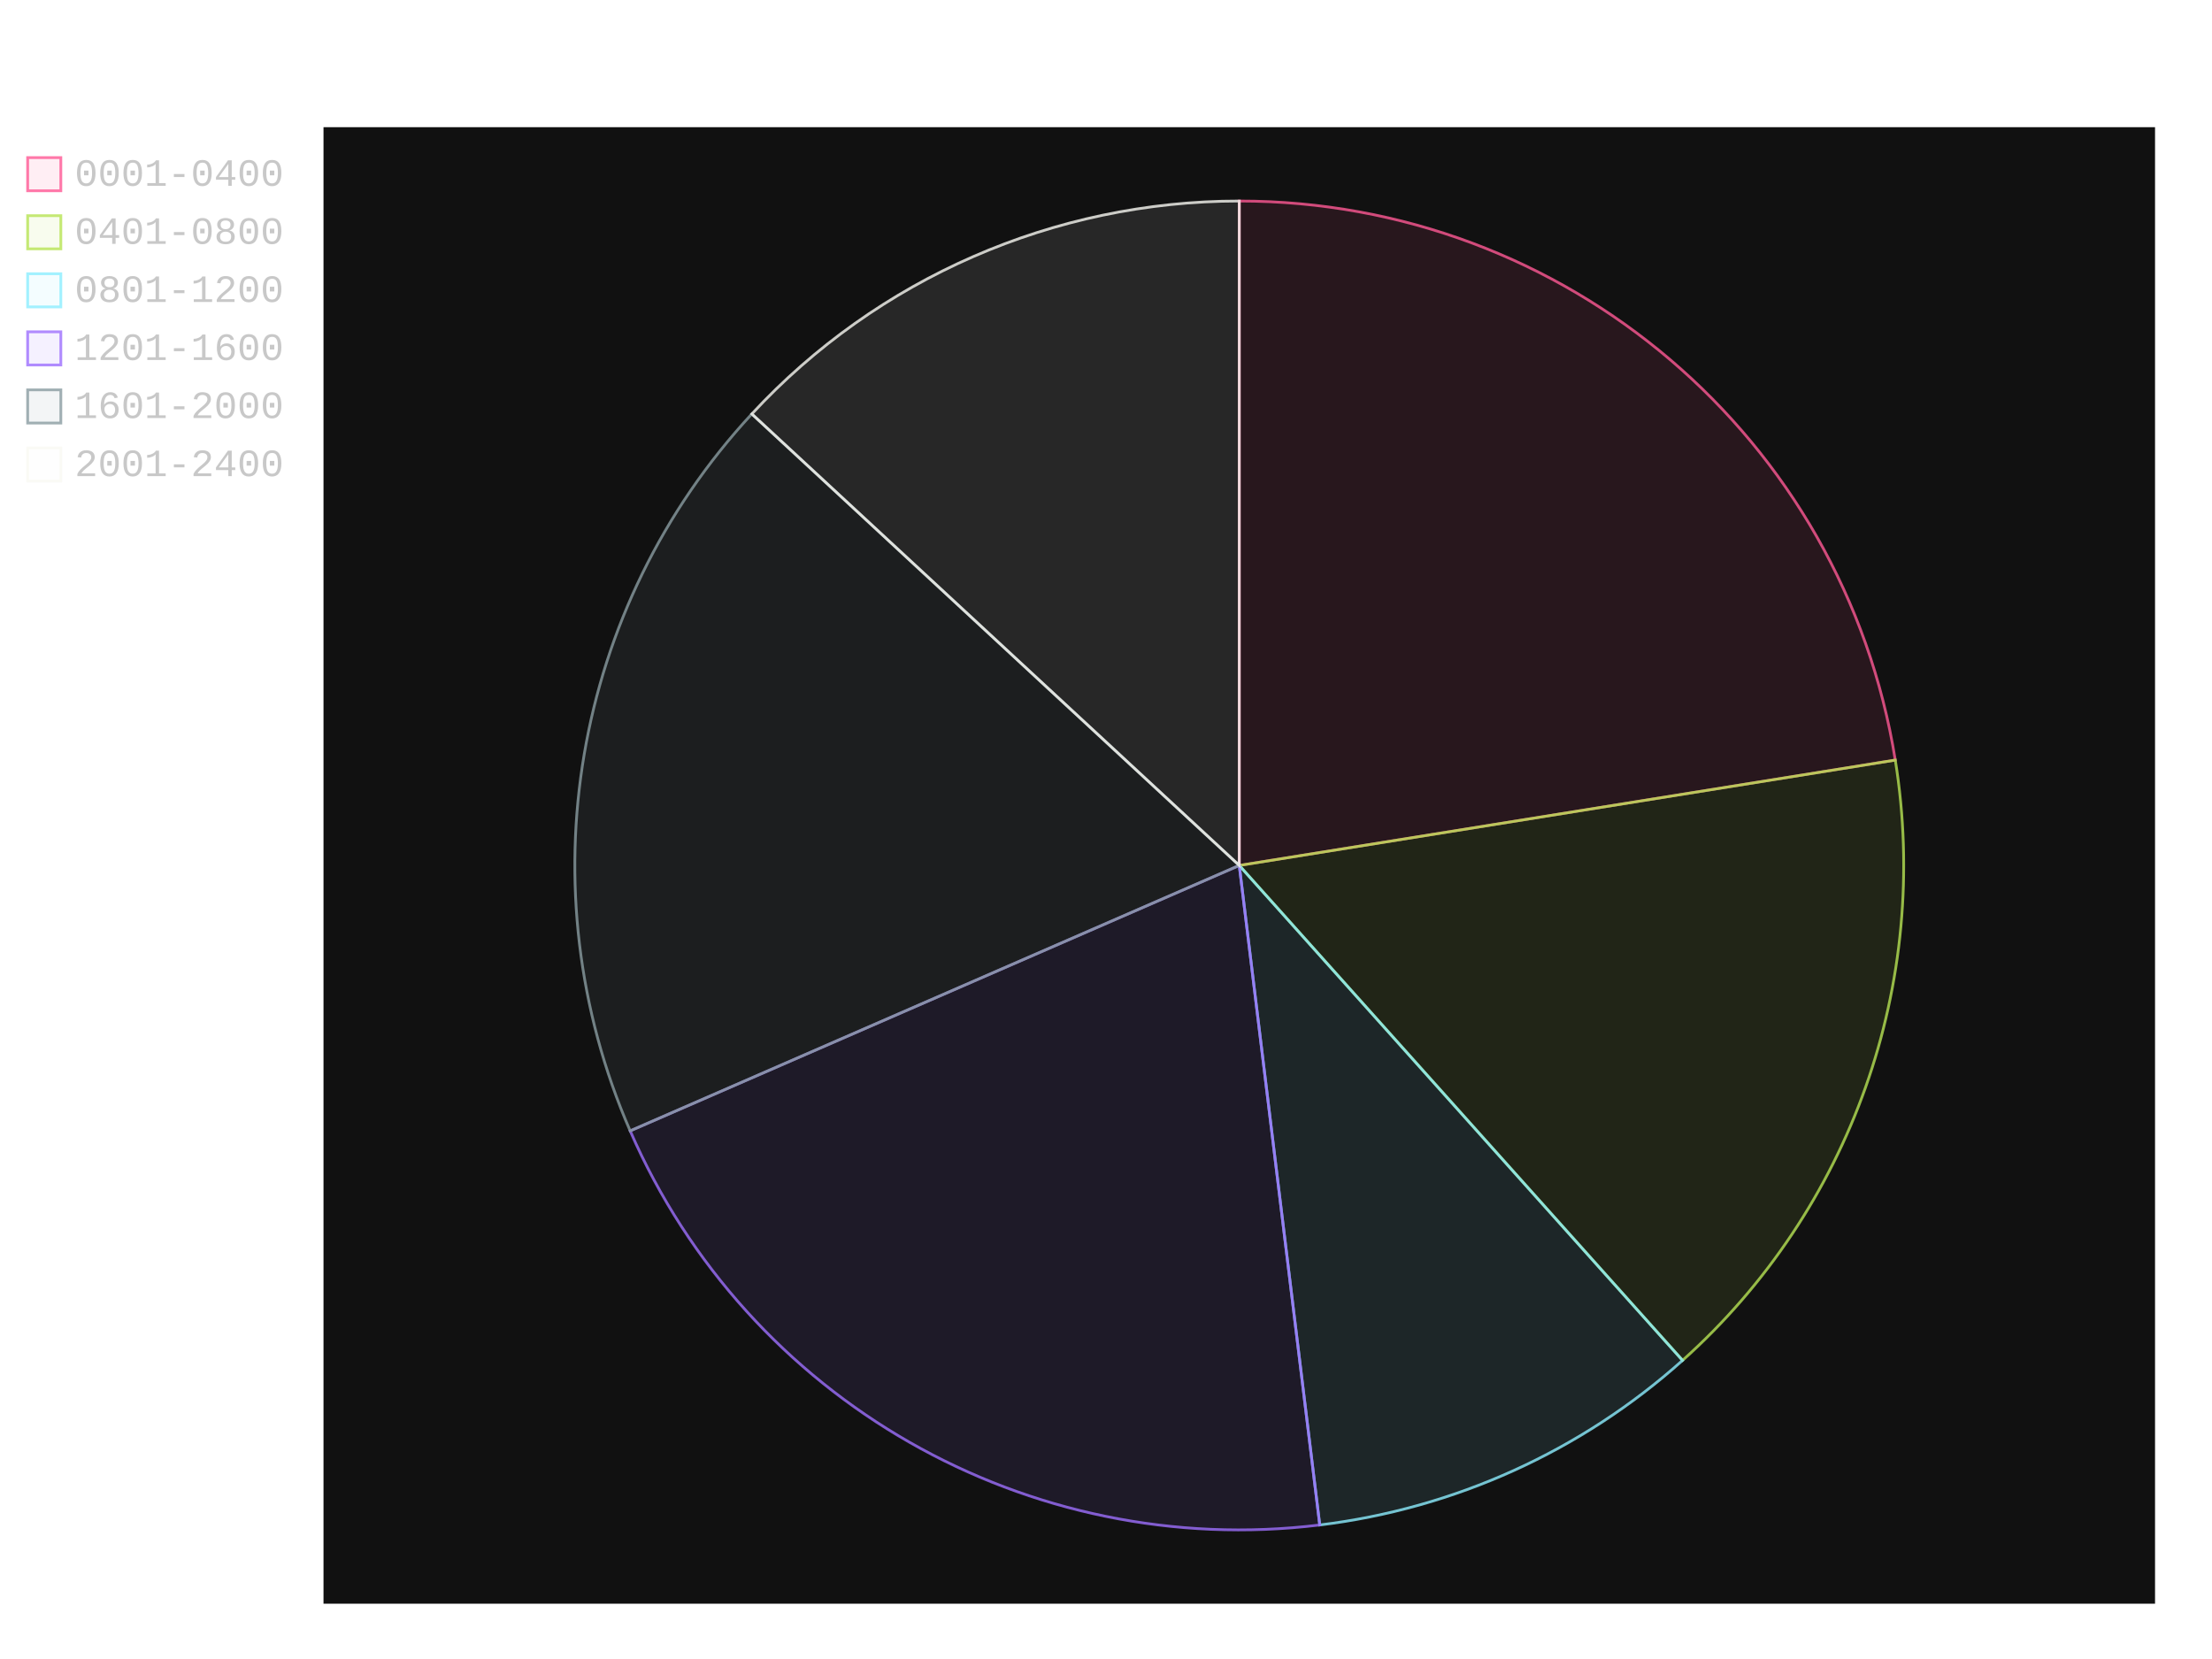
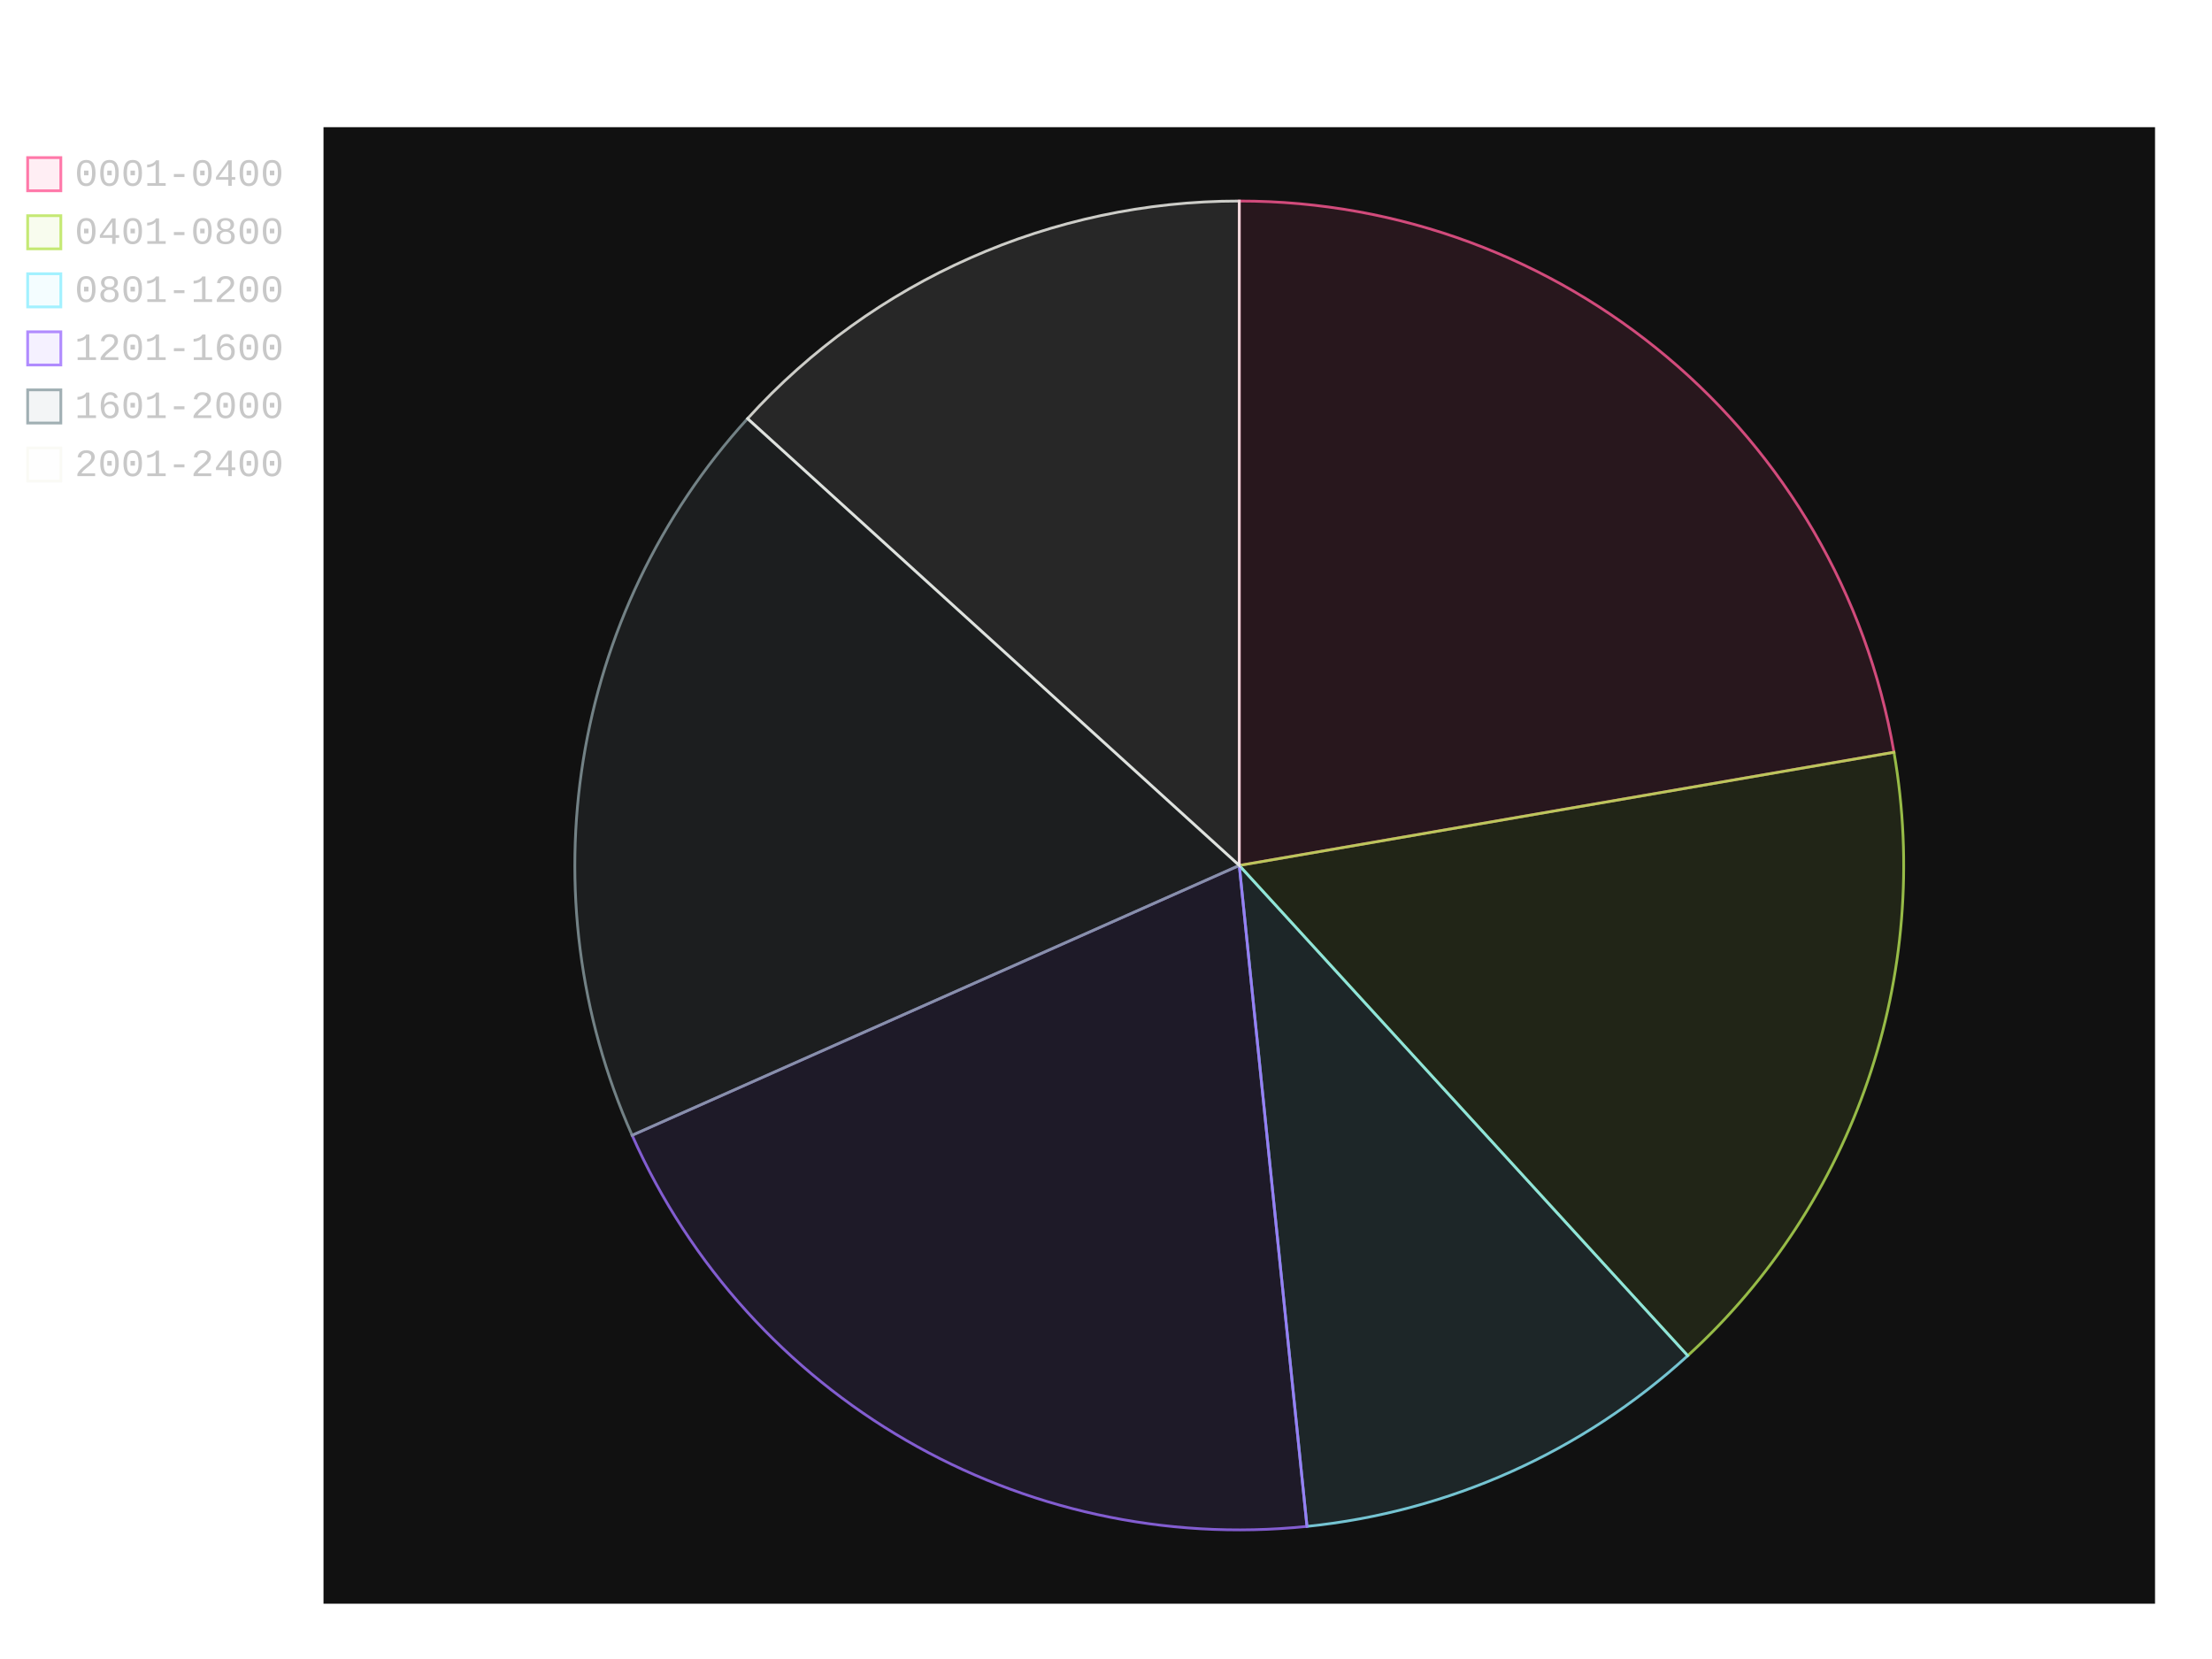
- <svg xmlns="http://www.w3.org/2000/svg" id="chart-1b9333d8-f2db-492f-b05e-fcc260d67e7f" class="pygal-chart" viewBox="0 0 800 600">
+ <svg xmlns="http://www.w3.org/2000/svg" id="chart-d70cc52a-9af7-4197-9a22-46cd037715a9" class="pygal-chart" viewBox="0 0 800 600">
  <defs>
-     <style type="text/css">#chart-1b9333d8-f2db-492f-b05e-fcc260d67e7f{-webkit-user-select:none;-webkit-font-smoothing:antialiased;font-family:Consolas,"Liberation Mono",Menlo,Courier,monospace}#chart-1b9333d8-f2db-492f-b05e-fcc260d67e7f .title{font-family:Consolas,"Liberation Mono",Menlo,Courier,monospace;font-size:16px}#chart-1b9333d8-f2db-492f-b05e-fcc260d67e7f .legends .legend text{font-family:Consolas,"Liberation Mono",Menlo,Courier,monospace;font-size:14px}#chart-1b9333d8-f2db-492f-b05e-fcc260d67e7f .axis text{font-family:Consolas,"Liberation Mono",Menlo,Courier,monospace;font-size:10px}#chart-1b9333d8-f2db-492f-b05e-fcc260d67e7f .axis text.major{font-family:Consolas,"Liberation Mono",Menlo,Courier,monospace;font-size:10px}#chart-1b9333d8-f2db-492f-b05e-fcc260d67e7f .text-overlay text.value{font-family:Consolas,"Liberation Mono",Menlo,Courier,monospace;font-size:16px}#chart-1b9333d8-f2db-492f-b05e-fcc260d67e7f .text-overlay text.label{font-family:Consolas,"Liberation Mono",Menlo,Courier,monospace;font-size:10px}#chart-1b9333d8-f2db-492f-b05e-fcc260d67e7f .tooltip{font-family:Consolas,"Liberation Mono",Menlo,Courier,monospace;font-size:14px}#chart-1b9333d8-f2db-492f-b05e-fcc260d67e7f text.no_data{font-family:Consolas,"Liberation Mono",Menlo,Courier,monospace;font-size:64px}
- #chart-1b9333d8-f2db-492f-b05e-fcc260d67e7f{background-color:transparent}#chart-1b9333d8-f2db-492f-b05e-fcc260d67e7f path,#chart-1b9333d8-f2db-492f-b05e-fcc260d67e7f line,#chart-1b9333d8-f2db-492f-b05e-fcc260d67e7f rect,#chart-1b9333d8-f2db-492f-b05e-fcc260d67e7f circle{-webkit-transition:0.3s ease-out;-moz-transition:0.3s ease-out;transition:0.3s ease-out}#chart-1b9333d8-f2db-492f-b05e-fcc260d67e7f .graph &gt; .background{fill:transparent}#chart-1b9333d8-f2db-492f-b05e-fcc260d67e7f .plot &gt; .background{fill:#111}#chart-1b9333d8-f2db-492f-b05e-fcc260d67e7f .graph{fill:rgba(200,200,200,1)}#chart-1b9333d8-f2db-492f-b05e-fcc260d67e7f text.no_data{fill:rgba(255,255,255,1)}#chart-1b9333d8-f2db-492f-b05e-fcc260d67e7f .title{fill:rgba(255,255,255,1)}#chart-1b9333d8-f2db-492f-b05e-fcc260d67e7f .legends .legend text{fill:rgba(200,200,200,1)}#chart-1b9333d8-f2db-492f-b05e-fcc260d67e7f .legends .legend:hover text{fill:rgba(255,255,255,1)}#chart-1b9333d8-f2db-492f-b05e-fcc260d67e7f .axis .line{stroke:rgba(255,255,255,1)}#chart-1b9333d8-f2db-492f-b05e-fcc260d67e7f .axis .guide.line{stroke:#555}#chart-1b9333d8-f2db-492f-b05e-fcc260d67e7f .axis .major.line{stroke:rgba(200,200,200,1)}#chart-1b9333d8-f2db-492f-b05e-fcc260d67e7f .axis text.major{fill:rgba(255,255,255,1)}#chart-1b9333d8-f2db-492f-b05e-fcc260d67e7f .axis.y .guides:hover .guide.line,#chart-1b9333d8-f2db-492f-b05e-fcc260d67e7f .line-graph .axis.x .guides:hover .guide.line,#chart-1b9333d8-f2db-492f-b05e-fcc260d67e7f .stackedline-graph .axis.x .guides:hover .guide.line,#chart-1b9333d8-f2db-492f-b05e-fcc260d67e7f .xy-graph .axis.x .guides:hover .guide.line{stroke:rgba(255,255,255,1)}#chart-1b9333d8-f2db-492f-b05e-fcc260d67e7f .axis .guides:hover text{fill:rgba(255,255,255,1)}#chart-1b9333d8-f2db-492f-b05e-fcc260d67e7f .reactive{fill-opacity:.1;stroke-opacity:.8;stroke-width:1}#chart-1b9333d8-f2db-492f-b05e-fcc260d67e7f .ci{stroke:rgba(200,200,200,1)}#chart-1b9333d8-f2db-492f-b05e-fcc260d67e7f .reactive.active,#chart-1b9333d8-f2db-492f-b05e-fcc260d67e7f .active .reactive{fill-opacity:.75;stroke-opacity:.9;stroke-width:4}#chart-1b9333d8-f2db-492f-b05e-fcc260d67e7f .ci .reactive.active{stroke-width:1.5}#chart-1b9333d8-f2db-492f-b05e-fcc260d67e7f .series text{fill:rgba(255,255,255,1)}#chart-1b9333d8-f2db-492f-b05e-fcc260d67e7f .tooltip rect{fill:#111;stroke:rgba(255,255,255,1);-webkit-transition:opacity 0.3s ease-out;-moz-transition:opacity 0.3s ease-out;transition:opacity 0.3s ease-out}#chart-1b9333d8-f2db-492f-b05e-fcc260d67e7f .tooltip .label{fill:rgba(200,200,200,1)}#chart-1b9333d8-f2db-492f-b05e-fcc260d67e7f .tooltip .label{fill:rgba(200,200,200,1)}#chart-1b9333d8-f2db-492f-b05e-fcc260d67e7f .tooltip .legend{font-size:.8em;fill:#555}#chart-1b9333d8-f2db-492f-b05e-fcc260d67e7f .tooltip .x_label{font-size:.6em;fill:rgba(255,255,255,1)}#chart-1b9333d8-f2db-492f-b05e-fcc260d67e7f .tooltip .xlink{font-size:.5em;text-decoration:underline}#chart-1b9333d8-f2db-492f-b05e-fcc260d67e7f .tooltip .value{font-size:1.5em}#chart-1b9333d8-f2db-492f-b05e-fcc260d67e7f .bound{font-size:.5em}#chart-1b9333d8-f2db-492f-b05e-fcc260d67e7f .max-value{font-size:.75em;fill:#555}#chart-1b9333d8-f2db-492f-b05e-fcc260d67e7f .map-element{fill:#111;stroke:#555 !important}#chart-1b9333d8-f2db-492f-b05e-fcc260d67e7f .map-element .reactive{fill-opacity:inherit;stroke-opacity:inherit}#chart-1b9333d8-f2db-492f-b05e-fcc260d67e7f .color-0,#chart-1b9333d8-f2db-492f-b05e-fcc260d67e7f .color-0 a:visited{stroke:#ff5995;fill:#ff5995}#chart-1b9333d8-f2db-492f-b05e-fcc260d67e7f .color-1,#chart-1b9333d8-f2db-492f-b05e-fcc260d67e7f .color-1 a:visited{stroke:#b6e354;fill:#b6e354}#chart-1b9333d8-f2db-492f-b05e-fcc260d67e7f .color-2,#chart-1b9333d8-f2db-492f-b05e-fcc260d67e7f .color-2 a:visited{stroke:#8cedff;fill:#8cedff}#chart-1b9333d8-f2db-492f-b05e-fcc260d67e7f .color-3,#chart-1b9333d8-f2db-492f-b05e-fcc260d67e7f .color-3 a:visited{stroke:#9e6ffe;fill:#9e6ffe}#chart-1b9333d8-f2db-492f-b05e-fcc260d67e7f .color-4,#chart-1b9333d8-f2db-492f-b05e-fcc260d67e7f .color-4 a:visited{stroke:#899ca1;fill:#899ca1}#chart-1b9333d8-f2db-492f-b05e-fcc260d67e7f .color-5,#chart-1b9333d8-f2db-492f-b05e-fcc260d67e7f .color-5 a:visited{stroke:#f8f8f2;fill:#f8f8f2}#chart-1b9333d8-f2db-492f-b05e-fcc260d67e7f .text-overlay .color-0 text{fill:black}#chart-1b9333d8-f2db-492f-b05e-fcc260d67e7f .text-overlay .color-1 text{fill:black}#chart-1b9333d8-f2db-492f-b05e-fcc260d67e7f .text-overlay .color-2 text{fill:black}#chart-1b9333d8-f2db-492f-b05e-fcc260d67e7f .text-overlay .color-3 text{fill:black}#chart-1b9333d8-f2db-492f-b05e-fcc260d67e7f .text-overlay .color-4 text{fill:black}#chart-1b9333d8-f2db-492f-b05e-fcc260d67e7f .text-overlay .color-5 text{fill:black}
- #chart-1b9333d8-f2db-492f-b05e-fcc260d67e7f text.no_data{text-anchor:middle}#chart-1b9333d8-f2db-492f-b05e-fcc260d67e7f .guide.line{fill:none}#chart-1b9333d8-f2db-492f-b05e-fcc260d67e7f .centered{text-anchor:middle}#chart-1b9333d8-f2db-492f-b05e-fcc260d67e7f .title{text-anchor:middle}#chart-1b9333d8-f2db-492f-b05e-fcc260d67e7f .legends .legend text{fill-opacity:1}#chart-1b9333d8-f2db-492f-b05e-fcc260d67e7f .axis.x text{text-anchor:middle}#chart-1b9333d8-f2db-492f-b05e-fcc260d67e7f .axis.x:not(.web) text[transform]{text-anchor:start}#chart-1b9333d8-f2db-492f-b05e-fcc260d67e7f .axis.x:not(.web) text[transform].backwards{text-anchor:end}#chart-1b9333d8-f2db-492f-b05e-fcc260d67e7f .axis.y text{text-anchor:end}#chart-1b9333d8-f2db-492f-b05e-fcc260d67e7f .axis.y text[transform].backwards{text-anchor:start}#chart-1b9333d8-f2db-492f-b05e-fcc260d67e7f .axis.y2 text{text-anchor:start}#chart-1b9333d8-f2db-492f-b05e-fcc260d67e7f .axis.y2 text[transform].backwards{text-anchor:end}#chart-1b9333d8-f2db-492f-b05e-fcc260d67e7f .axis .guide.line{stroke-dasharray:4,4;stroke:black}#chart-1b9333d8-f2db-492f-b05e-fcc260d67e7f .axis .major.guide.line{stroke-dasharray:6,6;stroke:black}#chart-1b9333d8-f2db-492f-b05e-fcc260d67e7f .horizontal .axis.y .guide.line,#chart-1b9333d8-f2db-492f-b05e-fcc260d67e7f .horizontal .axis.y2 .guide.line,#chart-1b9333d8-f2db-492f-b05e-fcc260d67e7f .vertical .axis.x .guide.line{opacity:0}#chart-1b9333d8-f2db-492f-b05e-fcc260d67e7f .horizontal .axis.always_show .guide.line,#chart-1b9333d8-f2db-492f-b05e-fcc260d67e7f .vertical .axis.always_show .guide.line{opacity:1 !important}#chart-1b9333d8-f2db-492f-b05e-fcc260d67e7f .axis.y .guides:hover .guide.line,#chart-1b9333d8-f2db-492f-b05e-fcc260d67e7f .axis.y2 .guides:hover .guide.line,#chart-1b9333d8-f2db-492f-b05e-fcc260d67e7f .axis.x .guides:hover .guide.line{opacity:1}#chart-1b9333d8-f2db-492f-b05e-fcc260d67e7f .axis .guides:hover text{opacity:1}#chart-1b9333d8-f2db-492f-b05e-fcc260d67e7f .nofill{fill:none}#chart-1b9333d8-f2db-492f-b05e-fcc260d67e7f .subtle-fill{fill-opacity:.2}#chart-1b9333d8-f2db-492f-b05e-fcc260d67e7f .dot{stroke-width:1px;fill-opacity:1;stroke-opacity:1}#chart-1b9333d8-f2db-492f-b05e-fcc260d67e7f .dot.active{stroke-width:5px}#chart-1b9333d8-f2db-492f-b05e-fcc260d67e7f .dot.negative{fill:transparent}#chart-1b9333d8-f2db-492f-b05e-fcc260d67e7f text,#chart-1b9333d8-f2db-492f-b05e-fcc260d67e7f tspan{stroke:none !important}#chart-1b9333d8-f2db-492f-b05e-fcc260d67e7f .series text.active{opacity:1}#chart-1b9333d8-f2db-492f-b05e-fcc260d67e7f .tooltip rect{fill-opacity:.95;stroke-width:.5}#chart-1b9333d8-f2db-492f-b05e-fcc260d67e7f .tooltip text{fill-opacity:1}#chart-1b9333d8-f2db-492f-b05e-fcc260d67e7f .showable{visibility:hidden}#chart-1b9333d8-f2db-492f-b05e-fcc260d67e7f .showable.shown{visibility:visible}#chart-1b9333d8-f2db-492f-b05e-fcc260d67e7f .gauge-background{fill:rgba(229,229,229,1);stroke:none}#chart-1b9333d8-f2db-492f-b05e-fcc260d67e7f .bg-lines{stroke:transparent;stroke-width:2px}</style>
+     <style type="text/css">#chart-d70cc52a-9af7-4197-9a22-46cd037715a9{-webkit-user-select:none;-webkit-font-smoothing:antialiased;font-family:Consolas,"Liberation Mono",Menlo,Courier,monospace}#chart-d70cc52a-9af7-4197-9a22-46cd037715a9 .title{font-family:Consolas,"Liberation Mono",Menlo,Courier,monospace;font-size:16px}#chart-d70cc52a-9af7-4197-9a22-46cd037715a9 .legends .legend text{font-family:Consolas,"Liberation Mono",Menlo,Courier,monospace;font-size:14px}#chart-d70cc52a-9af7-4197-9a22-46cd037715a9 .axis text{font-family:Consolas,"Liberation Mono",Menlo,Courier,monospace;font-size:10px}#chart-d70cc52a-9af7-4197-9a22-46cd037715a9 .axis text.major{font-family:Consolas,"Liberation Mono",Menlo,Courier,monospace;font-size:10px}#chart-d70cc52a-9af7-4197-9a22-46cd037715a9 .text-overlay text.value{font-family:Consolas,"Liberation Mono",Menlo,Courier,monospace;font-size:16px}#chart-d70cc52a-9af7-4197-9a22-46cd037715a9 .text-overlay text.label{font-family:Consolas,"Liberation Mono",Menlo,Courier,monospace;font-size:10px}#chart-d70cc52a-9af7-4197-9a22-46cd037715a9 .tooltip{font-family:Consolas,"Liberation Mono",Menlo,Courier,monospace;font-size:14px}#chart-d70cc52a-9af7-4197-9a22-46cd037715a9 text.no_data{font-family:Consolas,"Liberation Mono",Menlo,Courier,monospace;font-size:64px}
+ #chart-d70cc52a-9af7-4197-9a22-46cd037715a9{background-color:transparent}#chart-d70cc52a-9af7-4197-9a22-46cd037715a9 path,#chart-d70cc52a-9af7-4197-9a22-46cd037715a9 line,#chart-d70cc52a-9af7-4197-9a22-46cd037715a9 rect,#chart-d70cc52a-9af7-4197-9a22-46cd037715a9 circle{-webkit-transition:0.3s ease-out;-moz-transition:0.3s ease-out;transition:0.3s ease-out}#chart-d70cc52a-9af7-4197-9a22-46cd037715a9 .graph &gt; .background{fill:transparent}#chart-d70cc52a-9af7-4197-9a22-46cd037715a9 .plot &gt; .background{fill:#111}#chart-d70cc52a-9af7-4197-9a22-46cd037715a9 .graph{fill:rgba(200,200,200,1)}#chart-d70cc52a-9af7-4197-9a22-46cd037715a9 text.no_data{fill:rgba(255,255,255,1)}#chart-d70cc52a-9af7-4197-9a22-46cd037715a9 .title{fill:rgba(255,255,255,1)}#chart-d70cc52a-9af7-4197-9a22-46cd037715a9 .legends .legend text{fill:rgba(200,200,200,1)}#chart-d70cc52a-9af7-4197-9a22-46cd037715a9 .legends .legend:hover text{fill:rgba(255,255,255,1)}#chart-d70cc52a-9af7-4197-9a22-46cd037715a9 .axis .line{stroke:rgba(255,255,255,1)}#chart-d70cc52a-9af7-4197-9a22-46cd037715a9 .axis .guide.line{stroke:#555}#chart-d70cc52a-9af7-4197-9a22-46cd037715a9 .axis .major.line{stroke:rgba(200,200,200,1)}#chart-d70cc52a-9af7-4197-9a22-46cd037715a9 .axis text.major{fill:rgba(255,255,255,1)}#chart-d70cc52a-9af7-4197-9a22-46cd037715a9 .axis.y .guides:hover .guide.line,#chart-d70cc52a-9af7-4197-9a22-46cd037715a9 .line-graph .axis.x .guides:hover .guide.line,#chart-d70cc52a-9af7-4197-9a22-46cd037715a9 .stackedline-graph .axis.x .guides:hover .guide.line,#chart-d70cc52a-9af7-4197-9a22-46cd037715a9 .xy-graph .axis.x .guides:hover .guide.line{stroke:rgba(255,255,255,1)}#chart-d70cc52a-9af7-4197-9a22-46cd037715a9 .axis .guides:hover text{fill:rgba(255,255,255,1)}#chart-d70cc52a-9af7-4197-9a22-46cd037715a9 .reactive{fill-opacity:.1;stroke-opacity:.8;stroke-width:1}#chart-d70cc52a-9af7-4197-9a22-46cd037715a9 .ci{stroke:rgba(200,200,200,1)}#chart-d70cc52a-9af7-4197-9a22-46cd037715a9 .reactive.active,#chart-d70cc52a-9af7-4197-9a22-46cd037715a9 .active .reactive{fill-opacity:.75;stroke-opacity:.9;stroke-width:4}#chart-d70cc52a-9af7-4197-9a22-46cd037715a9 .ci .reactive.active{stroke-width:1.5}#chart-d70cc52a-9af7-4197-9a22-46cd037715a9 .series text{fill:rgba(255,255,255,1)}#chart-d70cc52a-9af7-4197-9a22-46cd037715a9 .tooltip rect{fill:#111;stroke:rgba(255,255,255,1);-webkit-transition:opacity 0.3s ease-out;-moz-transition:opacity 0.3s ease-out;transition:opacity 0.3s ease-out}#chart-d70cc52a-9af7-4197-9a22-46cd037715a9 .tooltip .label{fill:rgba(200,200,200,1)}#chart-d70cc52a-9af7-4197-9a22-46cd037715a9 .tooltip .label{fill:rgba(200,200,200,1)}#chart-d70cc52a-9af7-4197-9a22-46cd037715a9 .tooltip .legend{font-size:.8em;fill:#555}#chart-d70cc52a-9af7-4197-9a22-46cd037715a9 .tooltip .x_label{font-size:.6em;fill:rgba(255,255,255,1)}#chart-d70cc52a-9af7-4197-9a22-46cd037715a9 .tooltip .xlink{font-size:.5em;text-decoration:underline}#chart-d70cc52a-9af7-4197-9a22-46cd037715a9 .tooltip .value{font-size:1.5em}#chart-d70cc52a-9af7-4197-9a22-46cd037715a9 .bound{font-size:.5em}#chart-d70cc52a-9af7-4197-9a22-46cd037715a9 .max-value{font-size:.75em;fill:#555}#chart-d70cc52a-9af7-4197-9a22-46cd037715a9 .map-element{fill:#111;stroke:#555 !important}#chart-d70cc52a-9af7-4197-9a22-46cd037715a9 .map-element .reactive{fill-opacity:inherit;stroke-opacity:inherit}#chart-d70cc52a-9af7-4197-9a22-46cd037715a9 .color-0,#chart-d70cc52a-9af7-4197-9a22-46cd037715a9 .color-0 a:visited{stroke:#ff5995;fill:#ff5995}#chart-d70cc52a-9af7-4197-9a22-46cd037715a9 .color-1,#chart-d70cc52a-9af7-4197-9a22-46cd037715a9 .color-1 a:visited{stroke:#b6e354;fill:#b6e354}#chart-d70cc52a-9af7-4197-9a22-46cd037715a9 .color-2,#chart-d70cc52a-9af7-4197-9a22-46cd037715a9 .color-2 a:visited{stroke:#8cedff;fill:#8cedff}#chart-d70cc52a-9af7-4197-9a22-46cd037715a9 .color-3,#chart-d70cc52a-9af7-4197-9a22-46cd037715a9 .color-3 a:visited{stroke:#9e6ffe;fill:#9e6ffe}#chart-d70cc52a-9af7-4197-9a22-46cd037715a9 .color-4,#chart-d70cc52a-9af7-4197-9a22-46cd037715a9 .color-4 a:visited{stroke:#899ca1;fill:#899ca1}#chart-d70cc52a-9af7-4197-9a22-46cd037715a9 .color-5,#chart-d70cc52a-9af7-4197-9a22-46cd037715a9 .color-5 a:visited{stroke:#f8f8f2;fill:#f8f8f2}#chart-d70cc52a-9af7-4197-9a22-46cd037715a9 .text-overlay .color-0 text{fill:black}#chart-d70cc52a-9af7-4197-9a22-46cd037715a9 .text-overlay .color-1 text{fill:black}#chart-d70cc52a-9af7-4197-9a22-46cd037715a9 .text-overlay .color-2 text{fill:black}#chart-d70cc52a-9af7-4197-9a22-46cd037715a9 .text-overlay .color-3 text{fill:black}#chart-d70cc52a-9af7-4197-9a22-46cd037715a9 .text-overlay .color-4 text{fill:black}#chart-d70cc52a-9af7-4197-9a22-46cd037715a9 .text-overlay .color-5 text{fill:black}
+ #chart-d70cc52a-9af7-4197-9a22-46cd037715a9 text.no_data{text-anchor:middle}#chart-d70cc52a-9af7-4197-9a22-46cd037715a9 .guide.line{fill:none}#chart-d70cc52a-9af7-4197-9a22-46cd037715a9 .centered{text-anchor:middle}#chart-d70cc52a-9af7-4197-9a22-46cd037715a9 .title{text-anchor:middle}#chart-d70cc52a-9af7-4197-9a22-46cd037715a9 .legends .legend text{fill-opacity:1}#chart-d70cc52a-9af7-4197-9a22-46cd037715a9 .axis.x text{text-anchor:middle}#chart-d70cc52a-9af7-4197-9a22-46cd037715a9 .axis.x:not(.web) text[transform]{text-anchor:start}#chart-d70cc52a-9af7-4197-9a22-46cd037715a9 .axis.x:not(.web) text[transform].backwards{text-anchor:end}#chart-d70cc52a-9af7-4197-9a22-46cd037715a9 .axis.y text{text-anchor:end}#chart-d70cc52a-9af7-4197-9a22-46cd037715a9 .axis.y text[transform].backwards{text-anchor:start}#chart-d70cc52a-9af7-4197-9a22-46cd037715a9 .axis.y2 text{text-anchor:start}#chart-d70cc52a-9af7-4197-9a22-46cd037715a9 .axis.y2 text[transform].backwards{text-anchor:end}#chart-d70cc52a-9af7-4197-9a22-46cd037715a9 .axis .guide.line{stroke-dasharray:4,4;stroke:black}#chart-d70cc52a-9af7-4197-9a22-46cd037715a9 .axis .major.guide.line{stroke-dasharray:6,6;stroke:black}#chart-d70cc52a-9af7-4197-9a22-46cd037715a9 .horizontal .axis.y .guide.line,#chart-d70cc52a-9af7-4197-9a22-46cd037715a9 .horizontal .axis.y2 .guide.line,#chart-d70cc52a-9af7-4197-9a22-46cd037715a9 .vertical .axis.x .guide.line{opacity:0}#chart-d70cc52a-9af7-4197-9a22-46cd037715a9 .horizontal .axis.always_show .guide.line,#chart-d70cc52a-9af7-4197-9a22-46cd037715a9 .vertical .axis.always_show .guide.line{opacity:1 !important}#chart-d70cc52a-9af7-4197-9a22-46cd037715a9 .axis.y .guides:hover .guide.line,#chart-d70cc52a-9af7-4197-9a22-46cd037715a9 .axis.y2 .guides:hover .guide.line,#chart-d70cc52a-9af7-4197-9a22-46cd037715a9 .axis.x .guides:hover .guide.line{opacity:1}#chart-d70cc52a-9af7-4197-9a22-46cd037715a9 .axis .guides:hover text{opacity:1}#chart-d70cc52a-9af7-4197-9a22-46cd037715a9 .nofill{fill:none}#chart-d70cc52a-9af7-4197-9a22-46cd037715a9 .subtle-fill{fill-opacity:.2}#chart-d70cc52a-9af7-4197-9a22-46cd037715a9 .dot{stroke-width:1px;fill-opacity:1;stroke-opacity:1}#chart-d70cc52a-9af7-4197-9a22-46cd037715a9 .dot.active{stroke-width:5px}#chart-d70cc52a-9af7-4197-9a22-46cd037715a9 .dot.negative{fill:transparent}#chart-d70cc52a-9af7-4197-9a22-46cd037715a9 text,#chart-d70cc52a-9af7-4197-9a22-46cd037715a9 tspan{stroke:none !important}#chart-d70cc52a-9af7-4197-9a22-46cd037715a9 .series text.active{opacity:1}#chart-d70cc52a-9af7-4197-9a22-46cd037715a9 .tooltip rect{fill-opacity:.95;stroke-width:.5}#chart-d70cc52a-9af7-4197-9a22-46cd037715a9 .tooltip text{fill-opacity:1}#chart-d70cc52a-9af7-4197-9a22-46cd037715a9 .showable{visibility:hidden}#chart-d70cc52a-9af7-4197-9a22-46cd037715a9 .showable.shown{visibility:visible}#chart-d70cc52a-9af7-4197-9a22-46cd037715a9 .gauge-background{fill:rgba(229,229,229,1);stroke:none}#chart-d70cc52a-9af7-4197-9a22-46cd037715a9 .bg-lines{stroke:transparent;stroke-width:2px}</style>
  </defs>
  <g class="graph pie-graph vertical">
    <rect x="0" y="0" width="800" height="600" class="background" />
    <g transform="translate(117, 46)" class="plot">
      <rect x="0" y="0" width="662.4" height="534" class="background" />
      <g class="series serie-0 color-0">
        <g class="slices">
          <g class="slice">
-             <path d="M331.2 26.7 A240.3 240.3 0 0 1 568.458 228.887 L331.2 267 A0 0 0 0 0 331.2 267 z" class="slice reactive tooltip-trigger" />
+             <path d="M331.2 26.7 A240.3 240.3 0 0 1 567.985 226.052 L331.2 267 A0 0 0 0 0 331.2 267 z" class="slice reactive tooltip-trigger" />
          </g>
        </g>
      </g>
      <g class="series serie-1 color-1">
        <g class="slices">
          <g class="slice">
-             <path d="M568.458 228.887 A240.3 240.3 0 0 1 491.52 446.002 L331.2 267 A0 0 0 0 0 331.2 267 z" class="slice reactive tooltip-trigger" />
+             <path d="M567.985 226.052 A240.3 240.3 0 0 1 493.398 444.301 L331.2 267 A0 0 0 0 0 331.2 267 z" class="slice reactive tooltip-trigger" />
          </g>
        </g>
      </g>
      <g class="series serie-2 color-2">
        <g class="slices">
          <g class="slice">
-             <path d="M491.52 446.002 A240.3 240.3 0 0 1 360.31 505.53 L331.2 267 A0 0 0 0 0 331.2 267 z" class="slice reactive tooltip-trigger" />
+             <path d="M493.398 444.301 A240.3 240.3 0 0 1 355.689 506.049 L331.2 267 A0 0 0 0 0 331.2 267 z" class="slice reactive tooltip-trigger" />
          </g>
        </g>
      </g>
      <g class="series serie-3 color-3">
        <g class="slices">
          <g class="slice">
-             <path d="M360.31 505.53 A240.3 240.3 0 0 1 110.908 362.997 L331.2 267 A0 0 0 0 0 331.2 267 z" class="slice reactive tooltip-trigger" />
+             <path d="M355.689 506.049 A240.3 240.3 0 0 1 111.611 364.594 L331.2 267 A0 0 0 0 0 331.2 267 z" class="slice reactive tooltip-trigger" />
          </g>
        </g>
      </g>
      <g class="series serie-4 color-4">
        <g class="slices">
          <g class="slice">
-             <path d="M110.908 362.997 A240.3 240.3 0 0 1 154.904 103.71 L331.2 267 A0 0 0 0 0 331.2 267 z" class="slice reactive tooltip-trigger" />
+             <path d="M111.611 364.594 A240.3 240.3 0 0 1 153.365 105.386 L331.2 267 A0 0 0 0 0 331.2 267 z" class="slice reactive tooltip-trigger" />
          </g>
        </g>
      </g>
      <g class="series serie-5 color-5">
        <g class="slices">
          <g class="slice">
-             <path d="M154.904 103.71 A240.3 240.3 0 0 1 331.2 26.7 L331.2 267 A0 0 0 0 0 331.2 267 z" class="slice reactive tooltip-trigger" />
+             <path d="M153.365 105.386 A240.3 240.3 0 0 1 331.2 26.7 L331.2 267 A0 0 0 0 0 331.2 267 z" class="slice reactive tooltip-trigger" />
          </g>
        </g>
      </g>
    </g>
    <g class="titles">
      <text x="400.0" y="26" class="title plot_title">Distribution of timings</text>
    </g>
    <g transform="translate(117, 46)" class="plot overlay">
      <g class="series serie-0 color-0" />
      <g class="series serie-1 color-1" />
      <g class="series serie-2 color-2" />
      <g class="series serie-3 color-3" />
      <g class="series serie-4 color-4" />
      <g class="series serie-5 color-5" />
    </g>
    <g transform="translate(117, 46)" class="plot text-overlay">
      <g class="series serie-0 color-0" />
      <g class="series serie-1 color-1" />
      <g class="series serie-2 color-2" />
      <g class="series serie-3 color-3" />
      <g class="series serie-4 color-4" />
      <g class="series serie-5 color-5" />
    </g>
    <g transform="translate(117, 46)" class="plot tooltip-overlay">
      <g transform="translate(0 0)" style="opacity: 0" class="tooltip">
        <rect rx="0" ry="0" width="0" height="0" class="tooltip-box" />
        <g class="text" />
      </g>
    </g>
    <g transform="translate(10, 56)" class="legends">
      <g id="activate-serie-0" class="legend reactive activate-serie">
        <rect x="0.0" y="1.0" width="12" height="12" class="color-0 reactive" />
        <text x="17.0" y="11.2">0001-0400</text>
      </g>
      <g id="activate-serie-1" class="legend reactive activate-serie">
        <rect x="0.0" y="22.0" width="12" height="12" class="color-1 reactive" />
        <text x="17.0" y="32.2">0401-0800</text>
      </g>
      <g id="activate-serie-2" class="legend reactive activate-serie">
        <rect x="0.0" y="43.0" width="12" height="12" class="color-2 reactive" />
        <text x="17.0" y="53.2">0801-1200</text>
      </g>
      <g id="activate-serie-3" class="legend reactive activate-serie">
        <rect x="0.0" y="64.0" width="12" height="12" class="color-3 reactive" />
        <text x="17.0" y="74.2">1201-1600</text>
      </g>
      <g id="activate-serie-4" class="legend reactive activate-serie">
        <rect x="0.0" y="85.0" width="12" height="12" class="color-4 reactive" />
        <text x="17.0" y="95.2">1601-2000</text>
      </g>
      <g id="activate-serie-5" class="legend reactive activate-serie">
        <rect x="0.0" y="106.0" width="12" height="12" class="color-5 reactive" />
        <text x="17.0" y="116.2">2001-2400</text>
      </g>
    </g>
    <g transform="translate(790, 56)" class="legends" />
  </g>
</svg>
